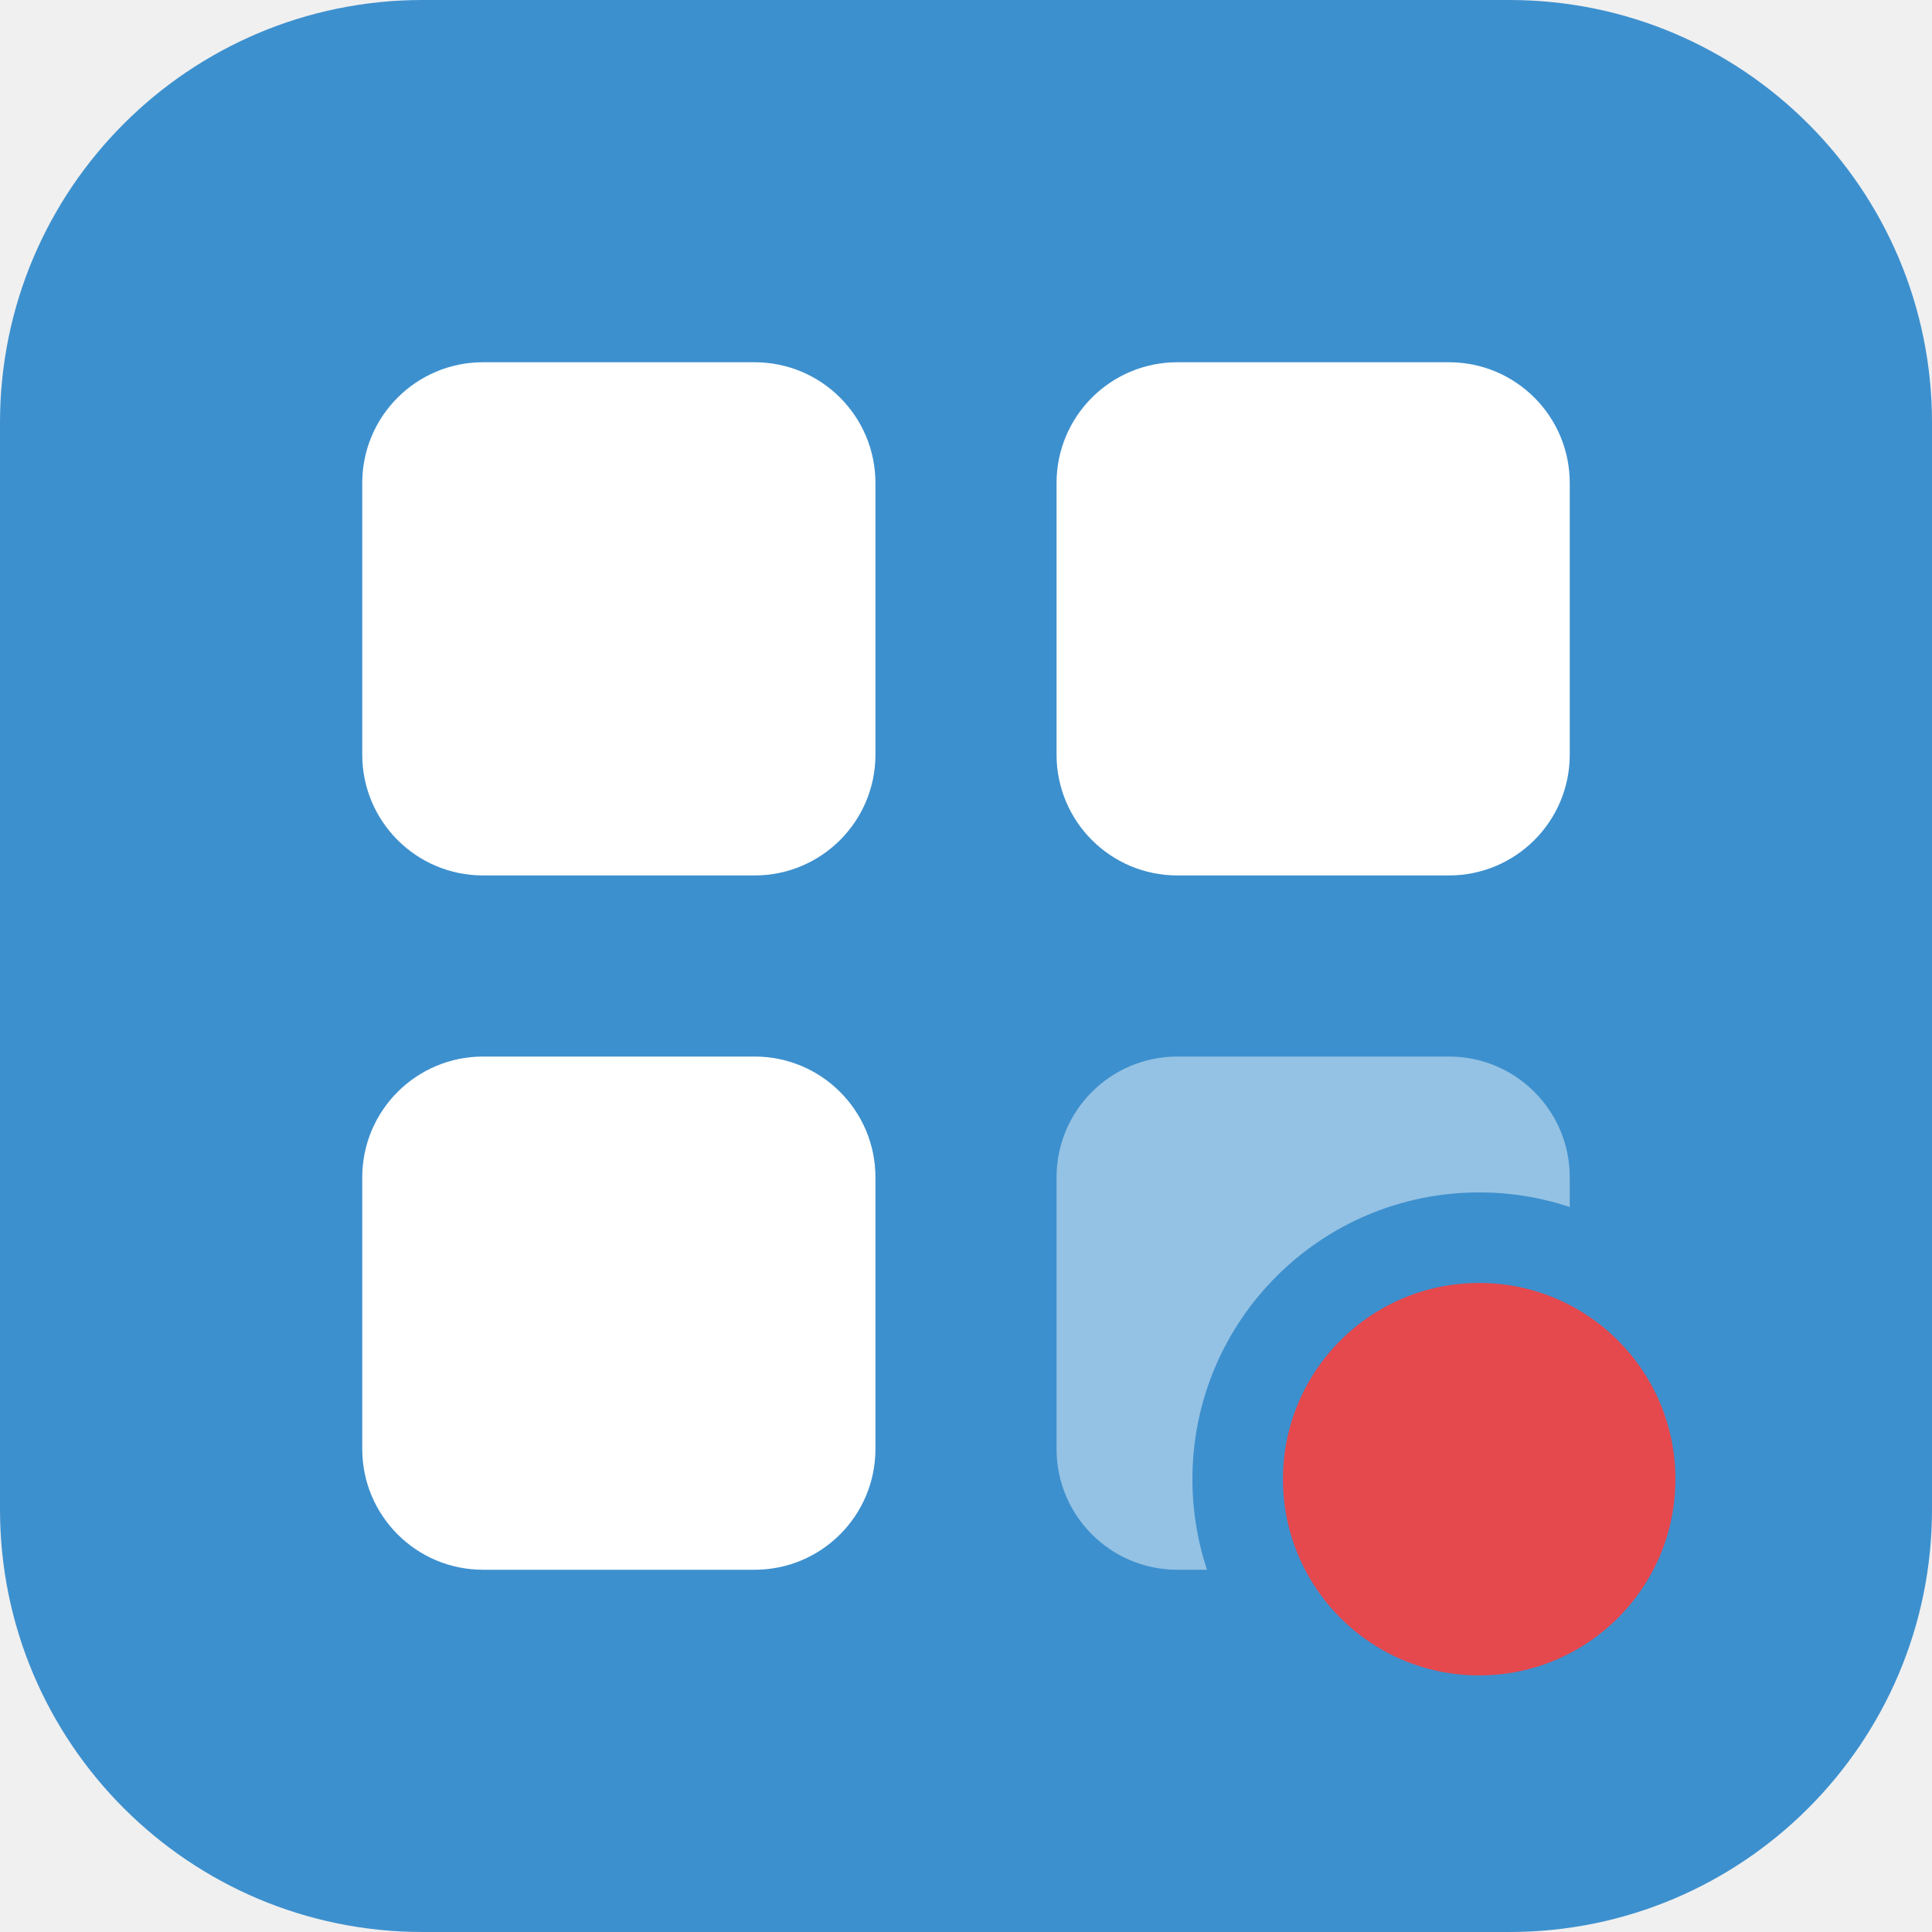
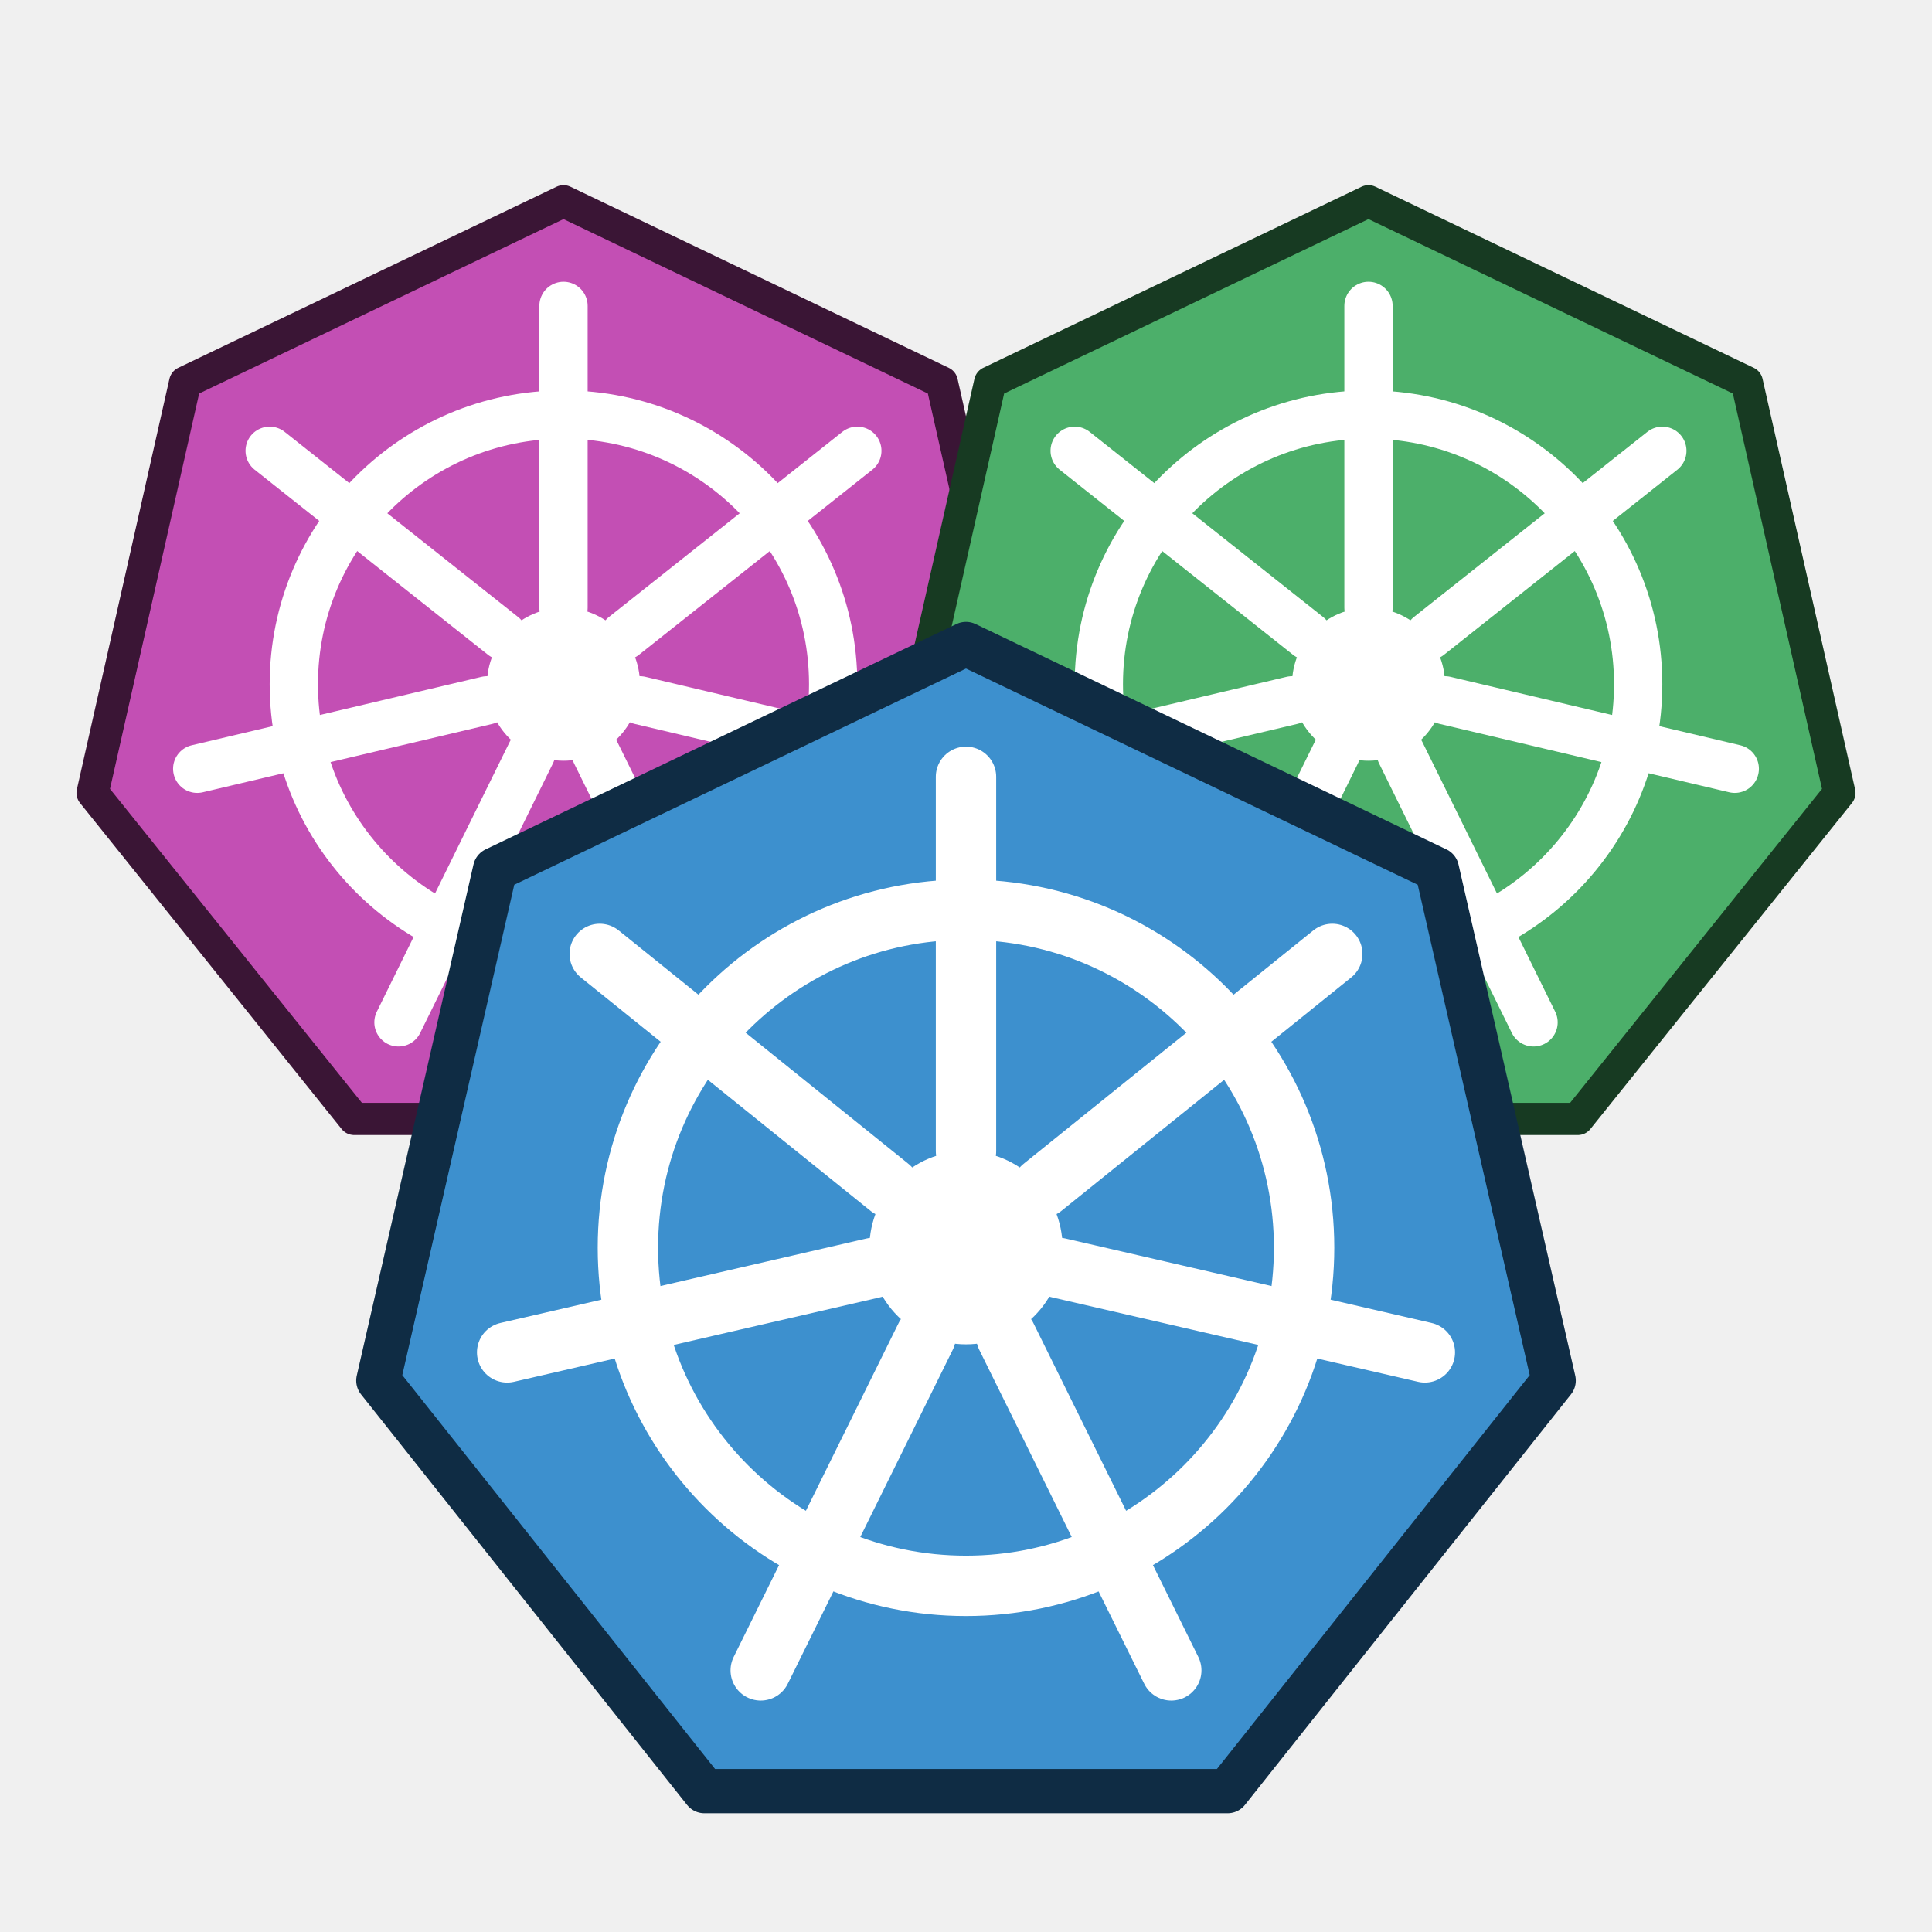
- <svg xmlns="http://www.w3.org/2000/svg" viewBox="0 0 64 64" width="64" height="64">
-   <rect width="64" height="64" rx="14" fill="#3d90ce" />
-   <rect x="12" y="12" width="17" height="17" rx="4" fill="#ffffff" />
-   <rect x="35" y="12" width="17" height="17" rx="4" fill="#ffffff" />
-   <rect x="12" y="35" width="17" height="17" rx="4" fill="#ffffff" />
-   <rect x="35" y="35" width="17" height="17" rx="4" fill="#ffffff" opacity="0.45" />
-   <circle cx="49" cy="49" r="8" fill="#e5484d" stroke="#3d90ce" stroke-width="3" />
+ <svg xmlns="http://www.w3.org/2000/svg" viewBox="0 0 48 48" width="48" height="48" role="img" aria-label="Three clusters together">
+   <polygon points="14.0,5.0 23.4,9.5 25.7,19.7 19.2,27.8 8.8,27.8 2.3,19.7 4.6,9.5" fill="#c34fb4" stroke="#3a1535" stroke-width="0.8" stroke-linejoin="round" />
+   <g stroke="#ffffff" stroke-width="1.2" stroke-linecap="round" fill="none">
+     <circle cx="14" cy="17" r="6.7" />
+     <line x1="14.0" y1="15.1" x2="14.0" y2="7.6" />
+     <line x1="15.5" y1="15.8" x2="21.3" y2="11.2" />
+     <line x1="15.9" y1="17.4" x2="23.1" y2="19.1" />
+     <line x1="14.8" y1="18.7" x2="18.1" y2="25.4" />
+     <line x1="13.2" y1="18.7" x2="9.9" y2="25.4" />
+     <line x1="12.1" y1="17.4" x2="4.9" y2="19.1" />
+     <line x1="12.5" y1="15.8" x2="6.7" y2="11.2" />
+   </g>
+   <circle cx="14" cy="17" r="1.9" fill="#ffffff" />
+   <polygon points="34.0,5.0 43.4,9.5 45.7,19.7 39.2,27.8 28.8,27.8 22.3,19.7 24.6,9.5" fill="#4caf6a" stroke="#173a22" stroke-width="0.8" stroke-linejoin="round" />
+   <g stroke="#ffffff" stroke-width="1.2" stroke-linecap="round" fill="none">
+     <circle cx="34" cy="17" r="6.7" />
+     <line x1="34.0" y1="15.1" x2="34.0" y2="7.6" />
+     <line x1="35.5" y1="15.8" x2="41.3" y2="11.2" />
+     <line x1="35.9" y1="17.4" x2="43.1" y2="19.1" />
+     <line x1="34.8" y1="18.7" x2="38.1" y2="25.4" />
+     <line x1="33.2" y1="18.7" x2="29.9" y2="25.4" />
+     <line x1="32.1" y1="17.4" x2="24.9" y2="19.1" />
+     <line x1="32.5" y1="15.8" x2="26.7" y2="11.2" />
+   </g>
+   <circle cx="34" cy="17" r="1.9" fill="#ffffff" />
+   <polygon points="24.0,16.0 35.7,21.6 38.6,34.3 30.5,44.5 17.5,44.5 9.4,34.3 12.3,21.6" fill="#3d90ce" stroke="#0f2c44" stroke-width="1.1" stroke-linejoin="round" />
+   <g stroke="#ffffff" stroke-width="1.5" stroke-linecap="round" fill="none">
+     <circle cx="24" cy="31" r="8.4" />
+     <line x1="24.0" y1="28.6" x2="24.0" y2="19.3" />
+     <line x1="25.9" y1="29.5" x2="33.1" y2="23.7" />
+     <line x1="26.3" y1="31.5" x2="35.4" y2="33.6" />
+     <line x1="25.0" y1="33.2" x2="29.1" y2="41.5" />
+     <line x1="23.0" y1="33.2" x2="18.9" y2="41.5" />
+     <line x1="21.7" y1="31.5" x2="12.6" y2="33.6" />
+     <line x1="22.1" y1="29.5" x2="14.9" y2="23.7" />
+   </g>
+   <circle cx="24" cy="31" r="2.4" fill="#ffffff" />
</svg>
